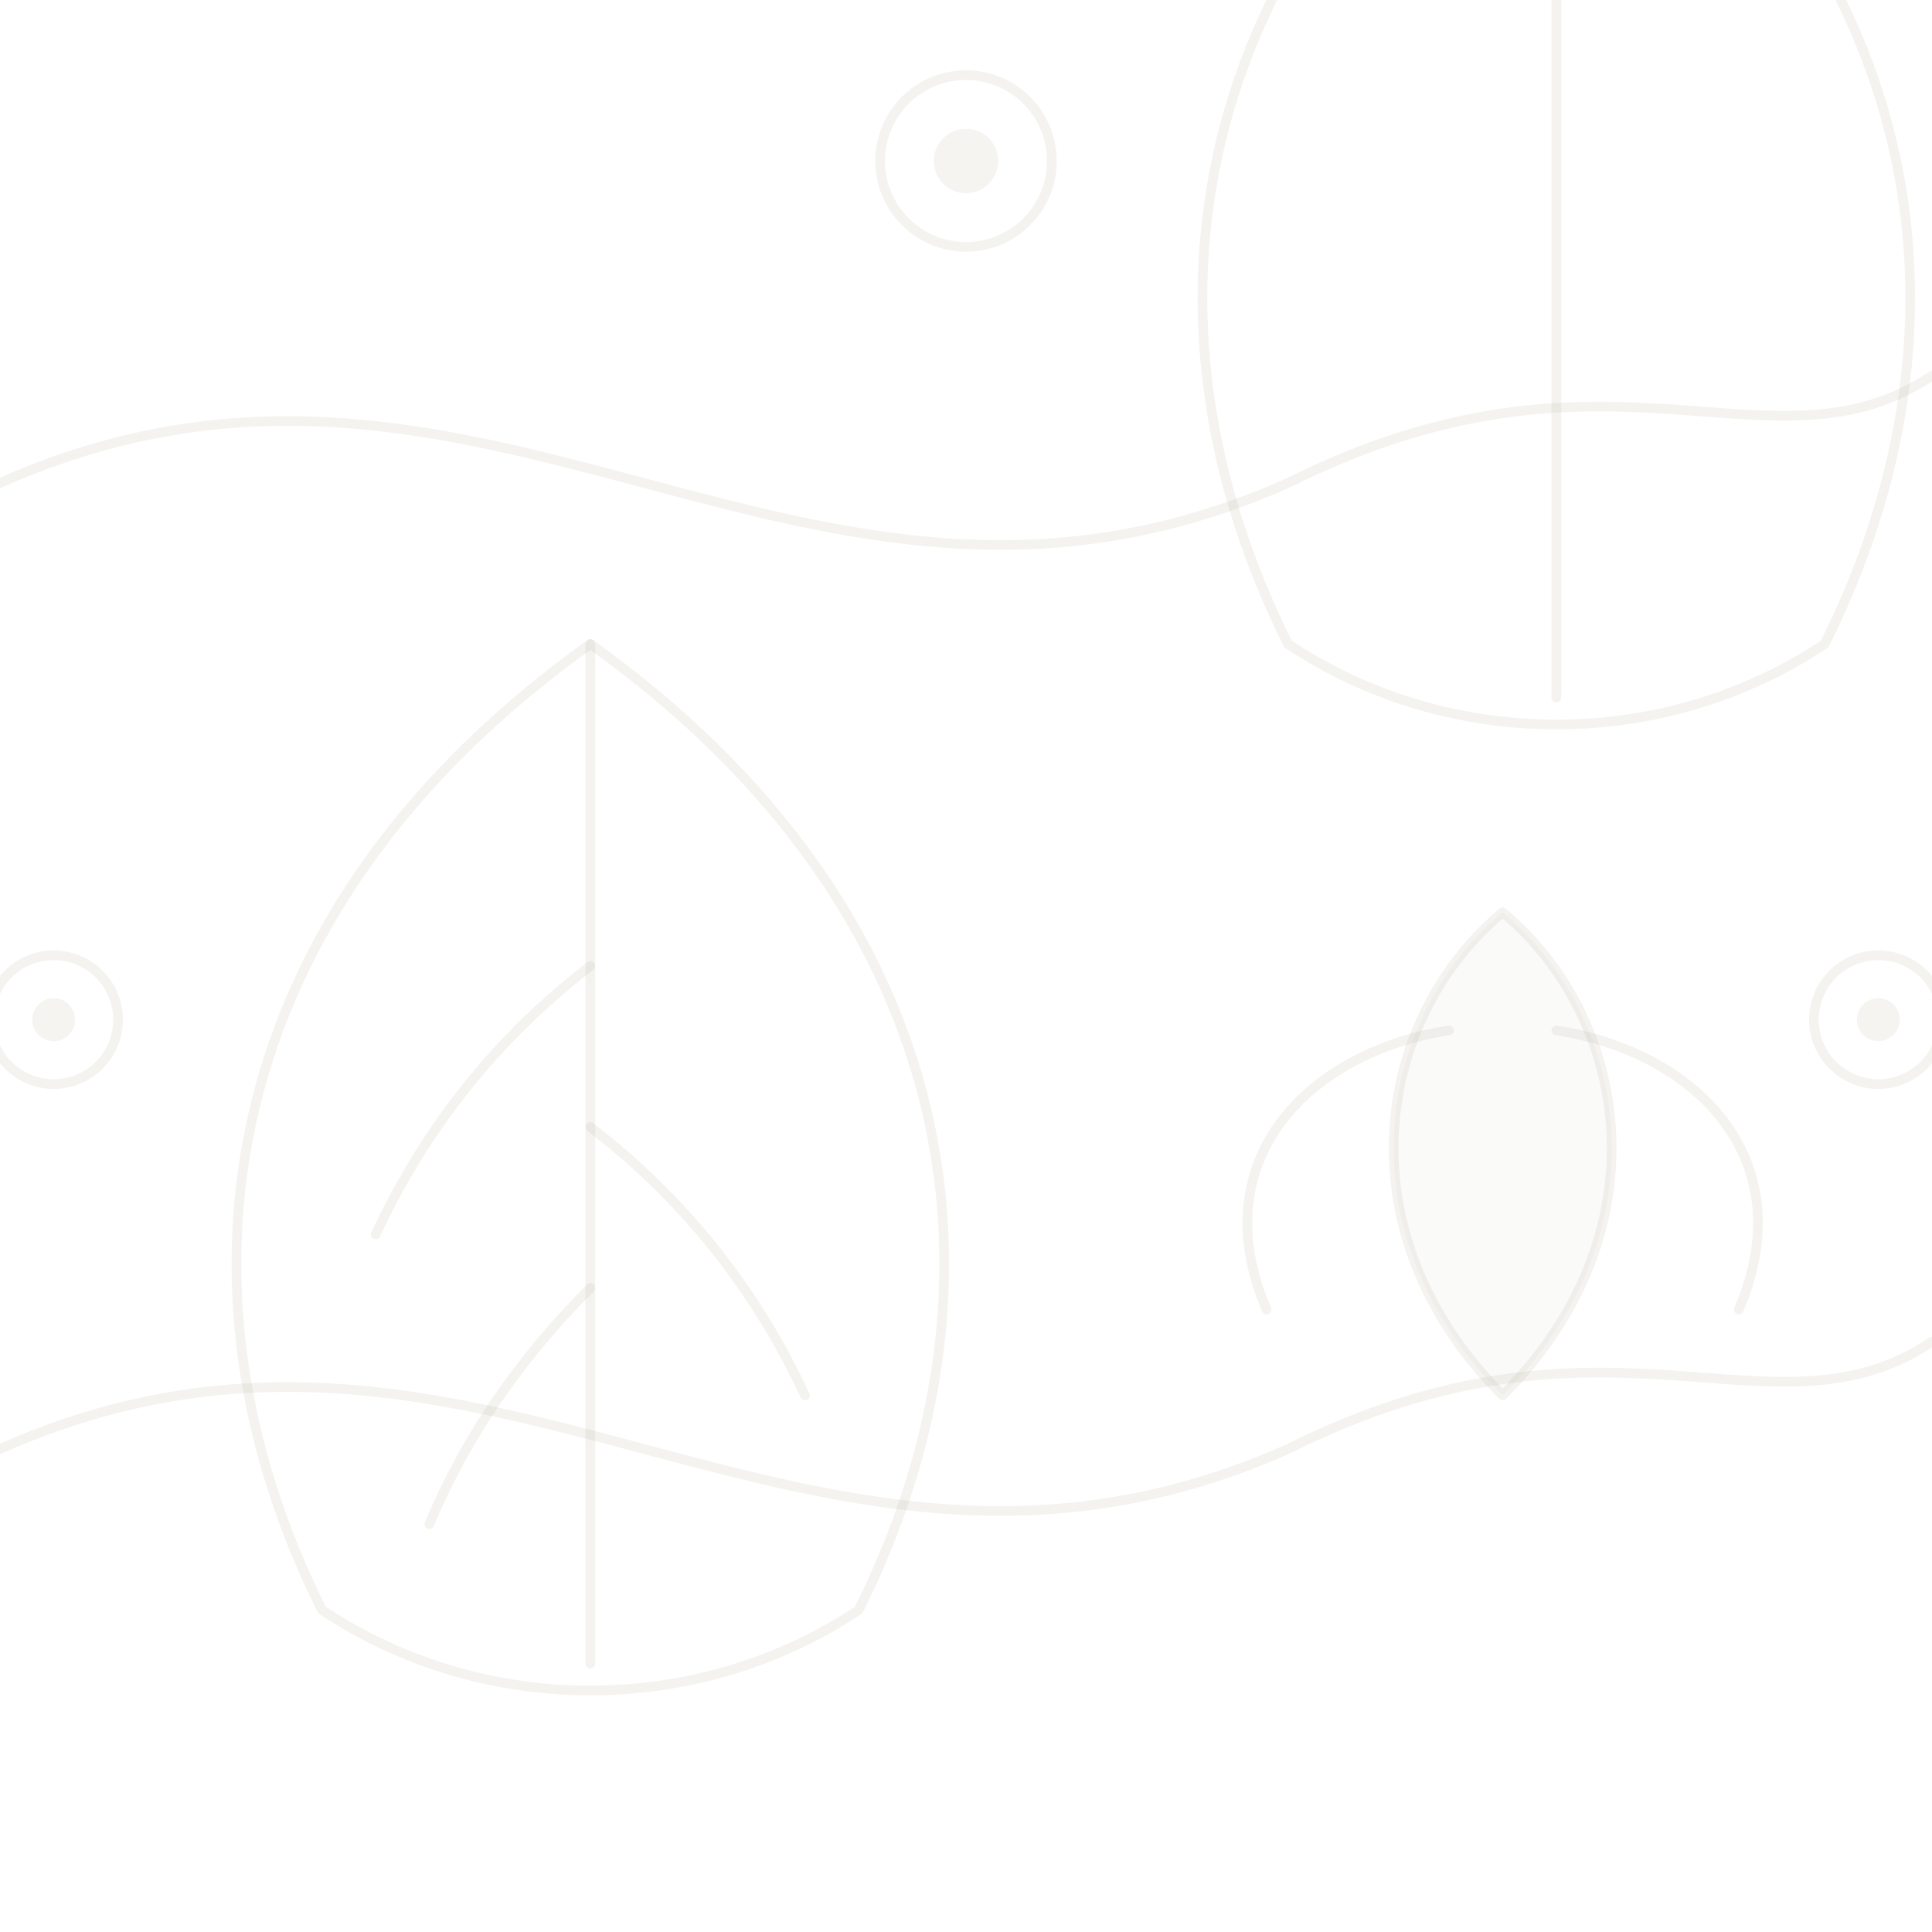
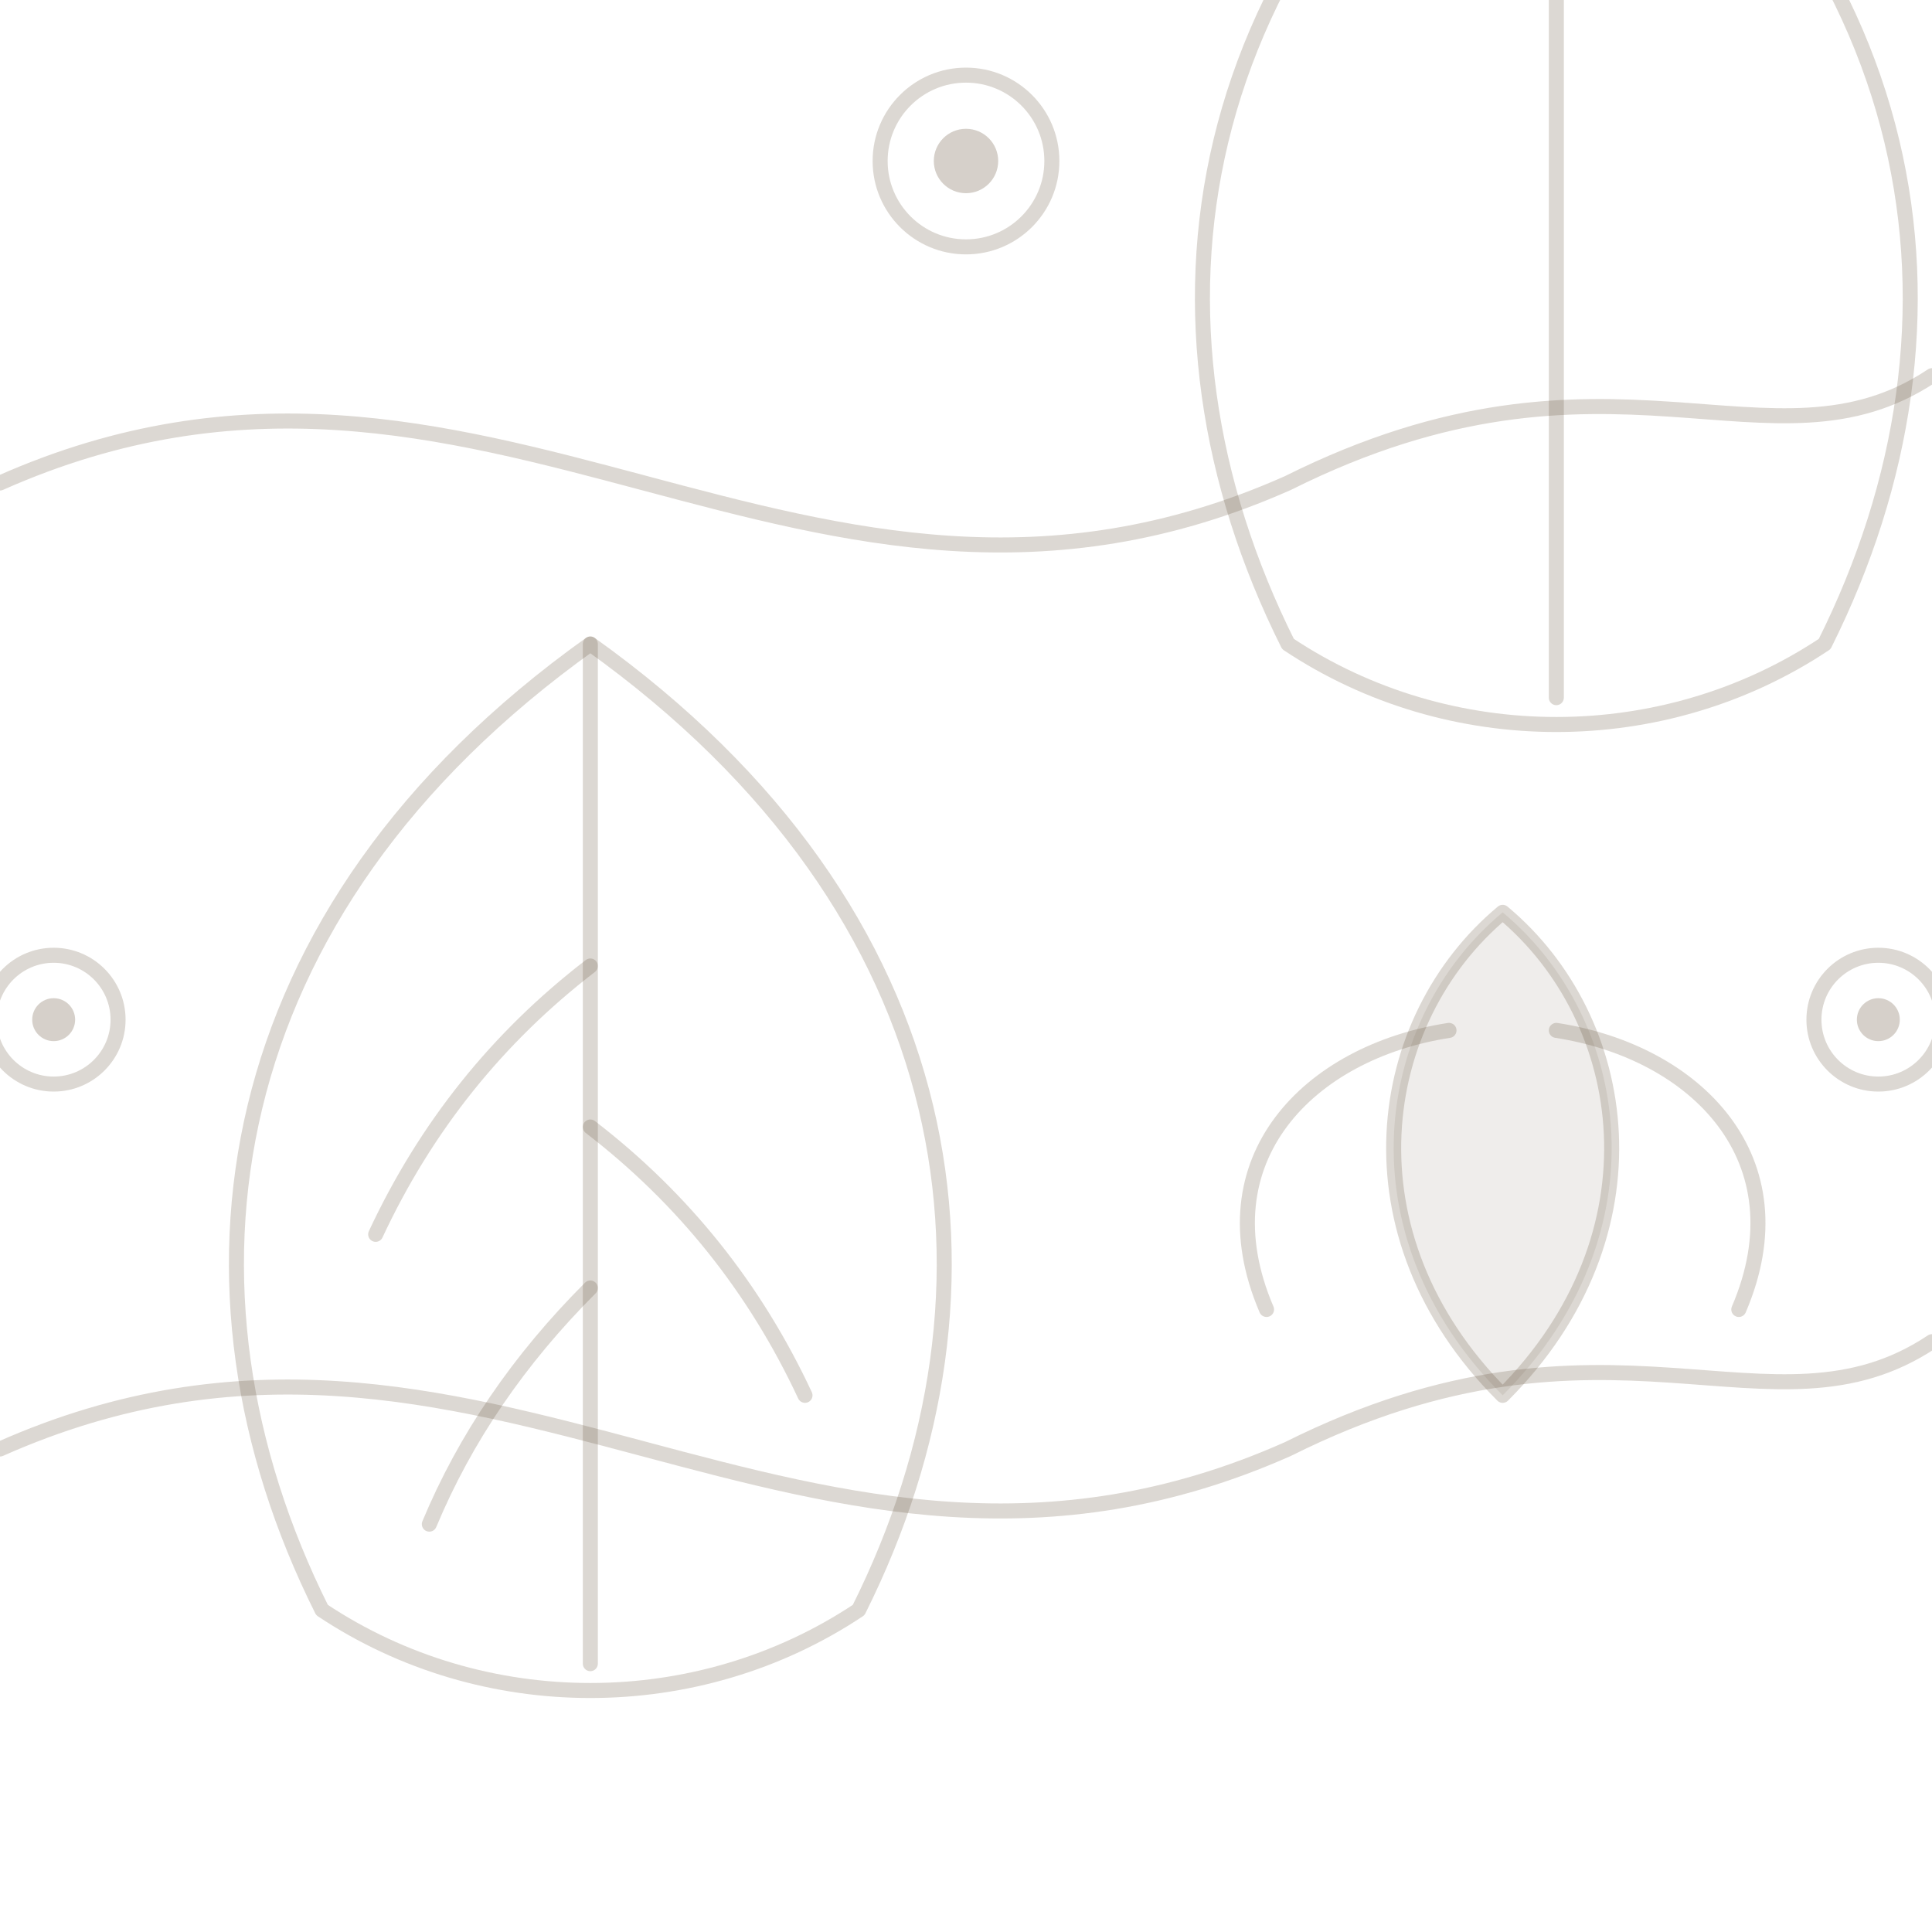
<svg xmlns="http://www.w3.org/2000/svg" width="180" height="180" viewBox="0 0 180 180">
  <defs>
    <style>
-       .pat-line { stroke: #6f583c; stroke-width: 0.9; stroke-linecap: round; stroke-linejoin: round; fill: none; opacity: 0.075; }
-       .pat-fill { fill: #6f583c; opacity: 0.035; }
-       .pat-dot { fill: #897052; opacity: 0.08; }
+       .pat-line { stroke: #523c21; stroke-width: 1.4; stroke-linecap: round; stroke-linejoin: round; fill: none; opacity: 0.20; }
+       .pat-fill { fill: #523c21; opacity: 0.09; }
+       .pat-dot { fill: #523c21; opacity: 0.24; }
    </style>
  </defs>
  <path class="pat-line" d="M 30 150 C 15 120 20 85 55 60 C 90 85 95 120 80 150 C 65 160 45 160 30 150 Z" />
  <path class="pat-line" d="M 55 60 Q 55 105 55 155" />
  <path class="pat-line" d="M 55 90 Q 42 100 35 115" />
  <path class="pat-line" d="M 55 105 Q 68 115 75 130" />
  <path class="pat-line" d="M 55 120 Q 45 130 40 142" />
  <path class="pat-line" d="M 120 60 C 105 30 110 -5 145 -30 C 180 -5 185 30 170 60 C 155 70 135 70 120 60 Z" />
  <path class="pat-line" d="M 145 -30 Q 145 15 145 65" />
  <path class="pat-line" d="M 0 45 C 45 25 75 65 120 45 C 150 30 165 45 180 35" />
  <path class="pat-line" d="M 0 135 C 45 115 75 155 120 135 C 150 120 165 135 180 125" />
  <path class="pat-line" d="M 140 130 C 125 115 128 95 140 85 C 152 95 155 115 140 130 Z" />
  <path class="pat-fill" d="M 140 130 C 125 115 128 95 140 85 C 152 95 155 115 140 130 Z" />
  <path class="pat-line" d="M 118 122 C 112 108 122 98 135 96" />
  <path class="pat-line" d="M 162 122 C 168 108 158 98 145 96" />
  <circle class="pat-line" cx="90" cy="15" r="8" />
  <circle class="pat-dot" cx="90" cy="15" r="3" />
  <circle class="pat-line" cx="5" cy="95" r="6" />
  <circle class="pat-dot" cx="5" cy="95" r="2" />
  <circle class="pat-line" cx="175" cy="95" r="6" />
  <circle class="pat-dot" cx="175" cy="95" r="2" />
</svg>
